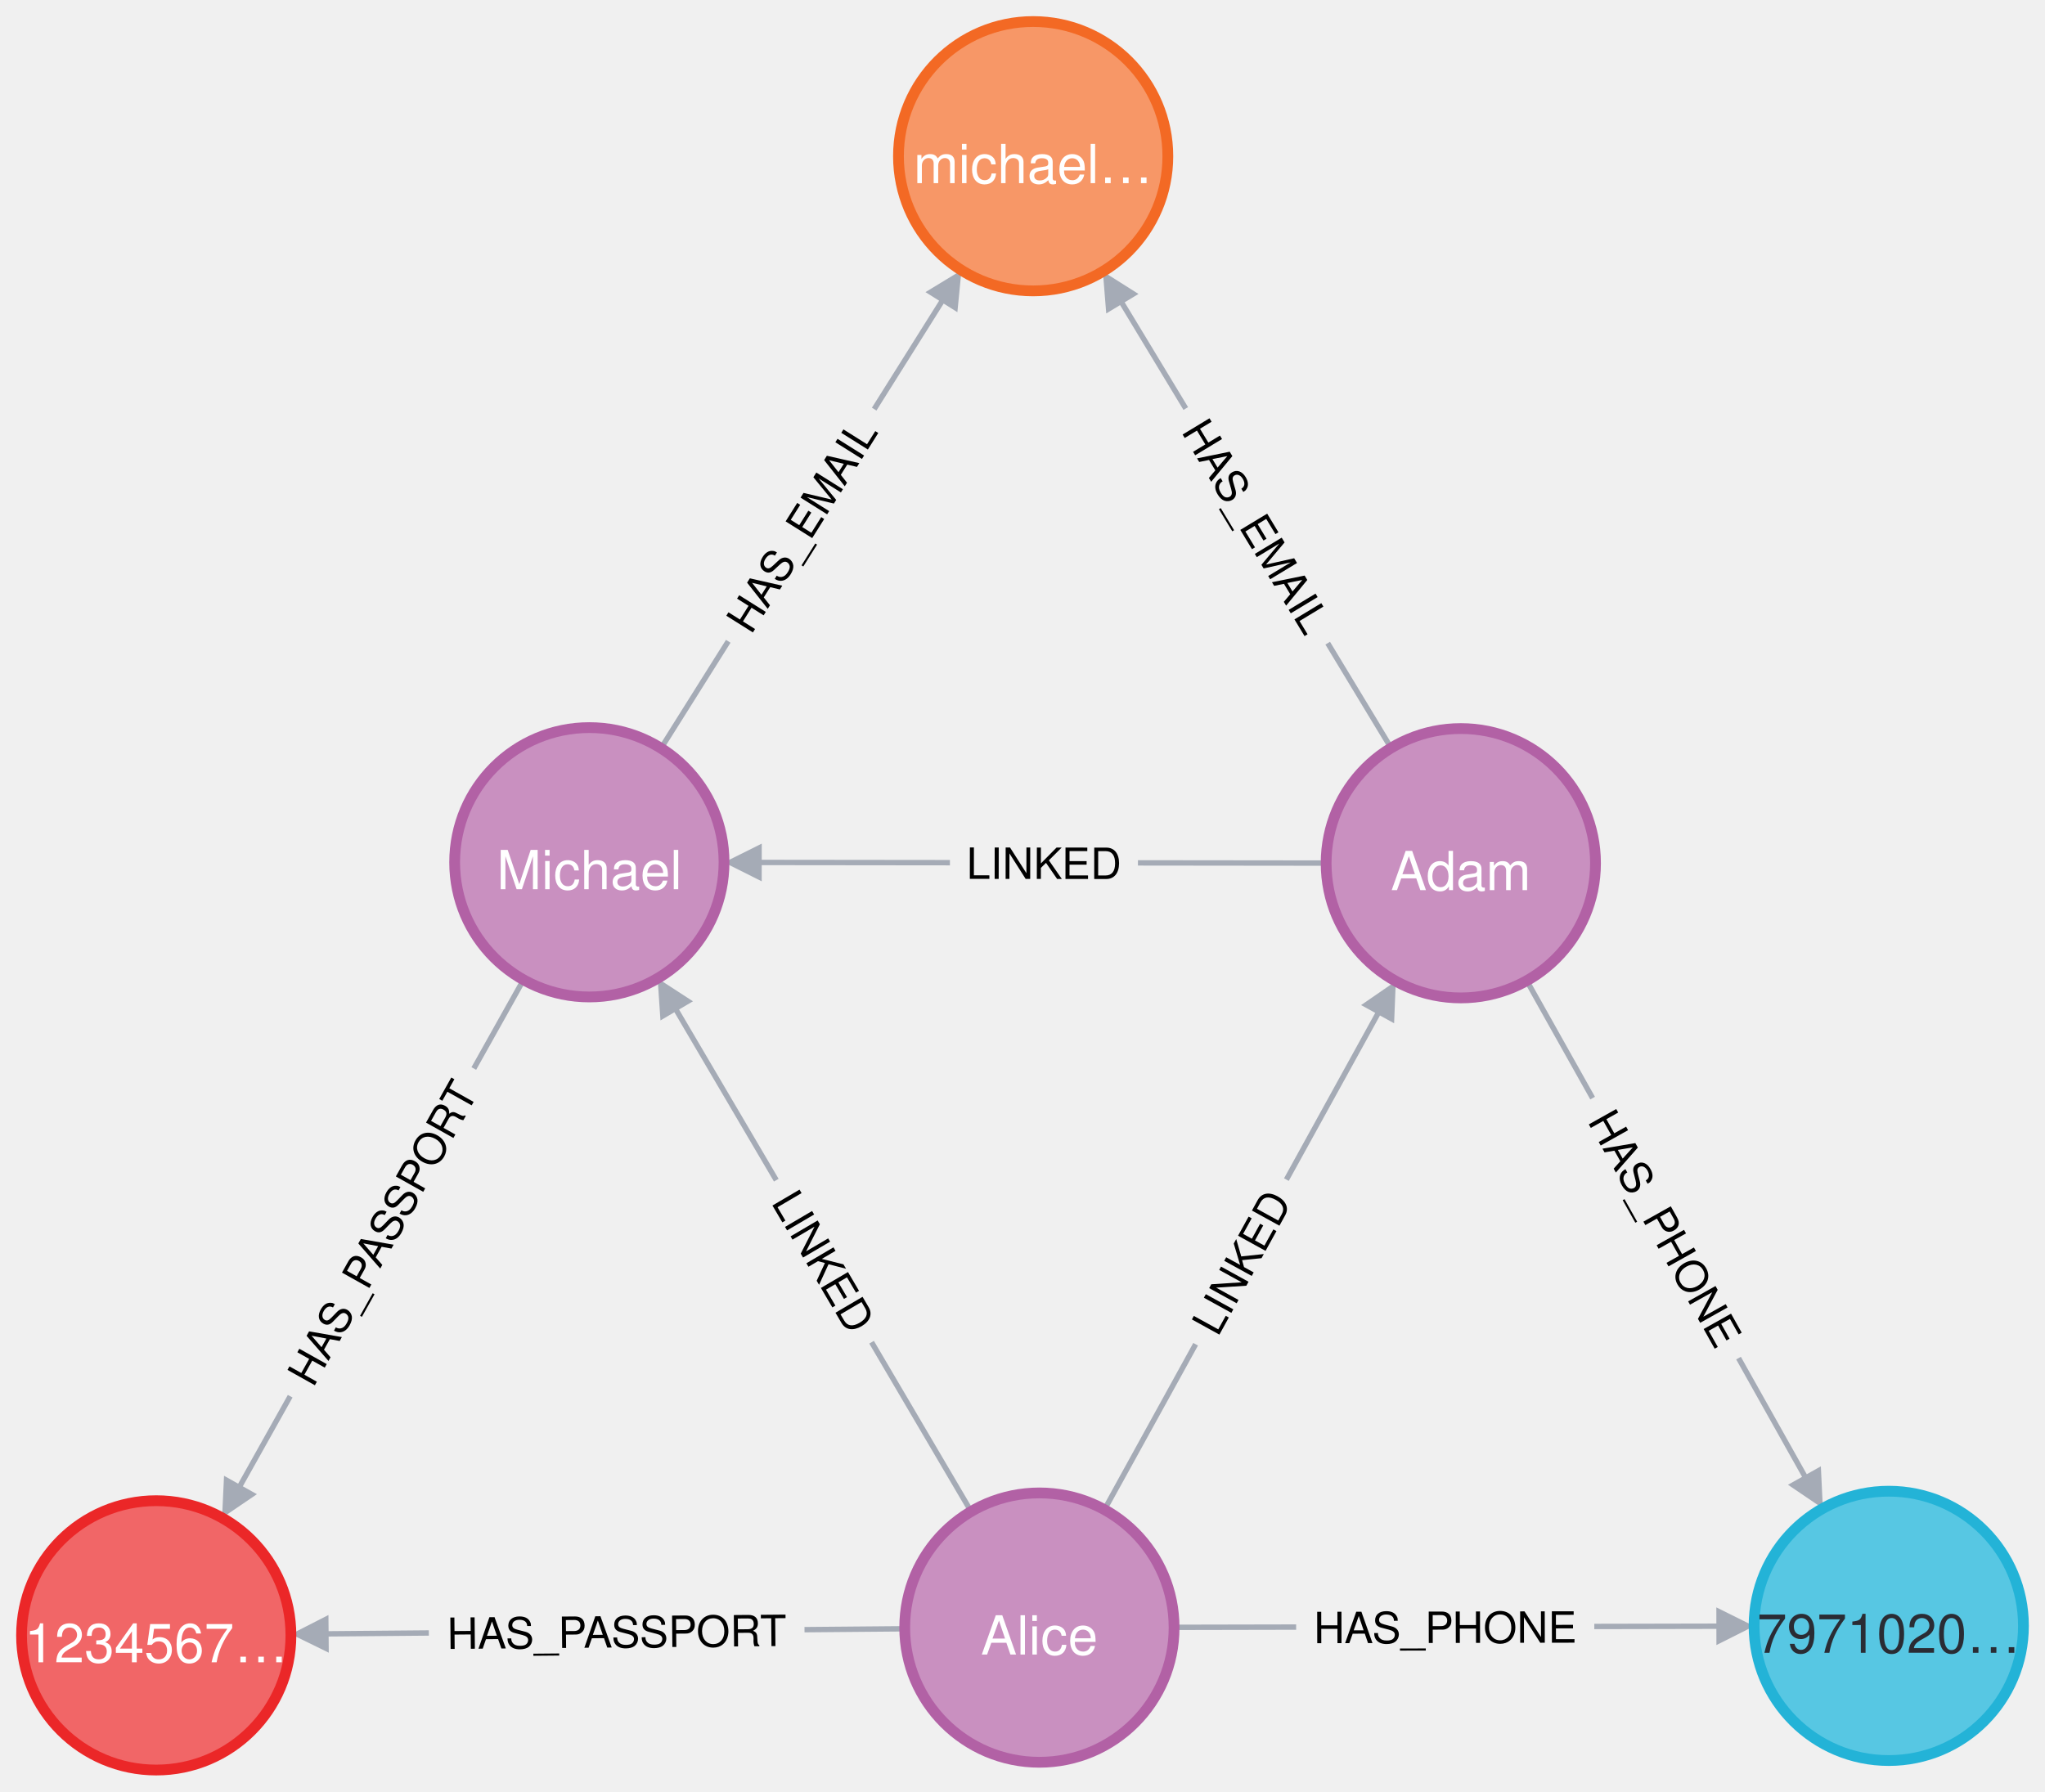
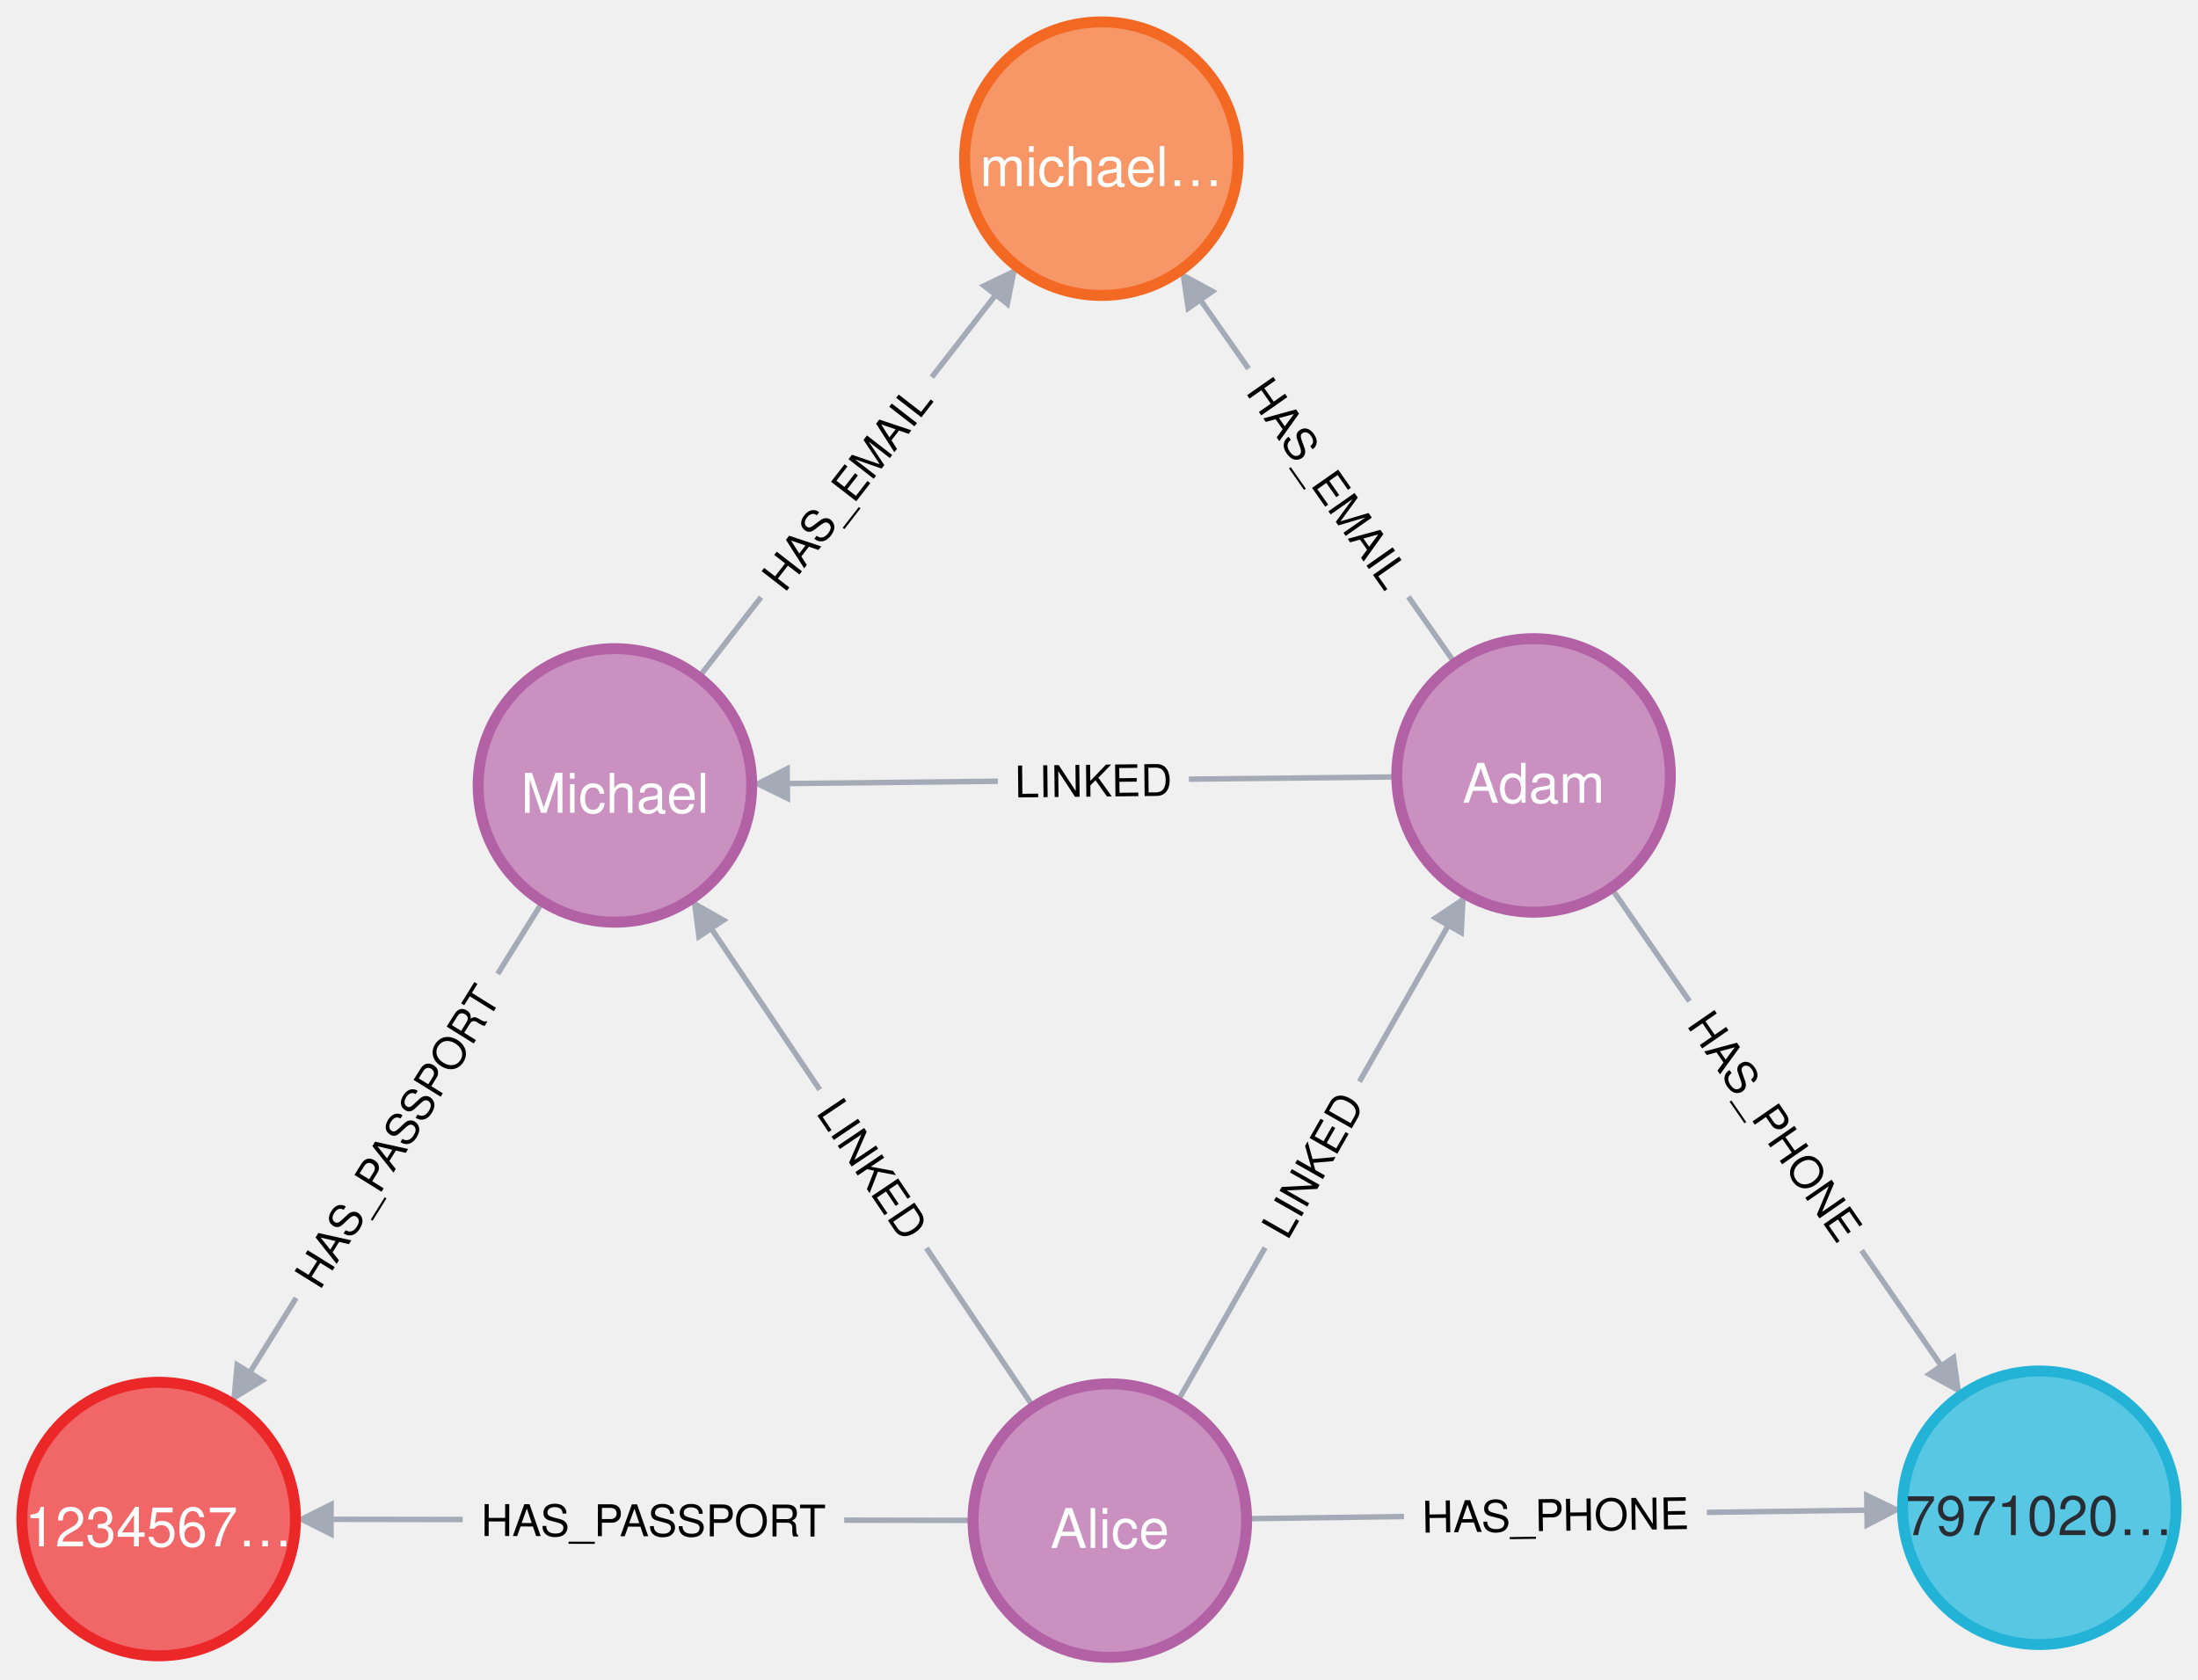
- <svg xmlns="http://www.w3.org/2000/svg" width="379.595" height="332.598" viewBox="-197.772 -94.707 379.595 332.598">
+ <svg xmlns="http://www.w3.org/2000/svg" width="401.703" height="306.928" viewBox="-226.701 -131.396 401.703 306.928">
  <g class="layer relationships">
-     <g class="relationship" transform="translate(-88.37791 65.37025) rotate(302.1492)">
-       <path class="b-outline" fill="#A5ABB6" stroke="none" d="M 25 0.5 L 48.455 0.5 L 48.455 -0.5 L 25 -0.5 Z M 99.361 0.5 L 122.816 0.5 L 122.816 3.5 L 129.816 0 L 122.816 -3.5 L 122.816 -0.5 L 99.361 -0.5 Z" />
-       <text text-anchor="middle" pointer-events="none" font-size="8px" fill="#000000" x="73.908" y="3" font-family="Helvetica Neue, Helvetica, Arial, sans-serif">HAS_EMAIL</text>
+     <g class="relationship" transform="translate(-114.3186 12.15937) rotate(307.8155)">
+       <path class="b-outline" fill="#A5ABB6" stroke="none" d="M 25 0.5 L 43.551 0.5 L 43.551 -0.5 L 25 -0.5 Z M 94.458 0.5 L 113.009 0.5 L 113.009 3.5 L 120.009 0 L 113.009 -3.5 L 113.009 -0.5 L 94.458 -0.5 Z" />
+       <text text-anchor="middle" pointer-events="none" font-size="8px" fill="#000000" x="69.005" y="3" font-family="Helvetica Neue, Helvetica, Arial, sans-serif">HAS_EMAIL</text>
    </g>
-     <g class="relationship" transform="translate(-88.37791 65.37025) rotate(479.2556)">
-       <path class="b-outline" fill="#A5ABB6" stroke="none" d="M 25 0.5 L 43.885 0.5 L 43.885 -0.5 L 25 -0.5 Z M 113.619 0.5 L 132.504 0.5 L 132.504 3.5 L 139.504 0 L 132.504 -3.5 L 132.504 -0.5 L 113.619 -0.5 Z" />
-       <text text-anchor="middle" pointer-events="none" font-size="8px" fill="#000000" x="78.752" y="3" transform="rotate(180 78.75182 0)" font-family="Helvetica Neue, Helvetica, Arial, sans-serif">HAS_PASSPORT</text>
+     <g class="relationship" transform="translate(-114.3186 12.15937) rotate(481.8759)">
+       <path class="b-outline" fill="#A5ABB6" stroke="none" d="M 25 0.5 L 40.581 0.5 L 40.581 -0.5 L 25 -0.5 Z M 110.316 0.5 L 125.897 0.5 L 125.897 3.5 L 132.897 0 L 125.897 -3.5 L 125.897 -0.5 L 110.316 -0.5 Z" />
+       <text text-anchor="middle" pointer-events="none" font-size="8px" fill="#000000" x="75.448" y="3" transform="rotate(180 75.44844 0)" font-family="Helvetica Neue, Helvetica, Arial, sans-serif">HAS_PASSPORT</text>
    </g>
-     <g class="relationship" transform="translate(73.3874 65.54766) rotate(180.0628)">
-       <path class="b-outline" fill="#A5ABB6" stroke="none" d="M 25 0.5 L 59.933 0.5 L 59.933 -0.5 L 25 -0.5 Z M 94.832 0.5 L 129.765 0.5 L 129.765 3.5 L 136.765 0 L 129.765 -3.5 L 129.765 -0.5 L 94.832 -0.5 Z" />
-       <text text-anchor="middle" pointer-events="none" font-size="8px" fill="#000000" x="77.383" y="3" transform="rotate(180 77.3827 0)" font-family="Helvetica Neue, Helvetica, Arial, sans-serif">LINKED</text>
+     <g class="relationship" transform="translate(53.57002 10.33065) rotate(539.3759)">
+       <path class="b-outline" fill="#A5ABB6" stroke="none" d="M 25 0.5 L 63 0.5 L 63 -0.5 L 25 -0.5 Z M 97.898 0.5 L 135.899 0.5 L 135.899 3.5 L 142.899 0 L 135.899 -3.5 L 135.899 -0.5 L 97.898 -0.5 Z" />
+       <text text-anchor="middle" pointer-events="none" font-size="8px" fill="#000000" x="80.449" y="3" transform="rotate(180 80.44927 0)" font-family="Helvetica Neue, Helvetica, Arial, sans-serif">LINKED</text>
    </g>
-     <g class="relationship" transform="translate(73.3874 65.54766) rotate(420.7048)">
-       <path class="b-outline" fill="#A5ABB6" stroke="none" d="M 25 0.5 L 49.997 0.5 L 49.997 -0.5 L 25 -0.5 Z M 105.345 0.5 L 130.342 0.5 L 130.342 3.5 L 137.342 0 L 130.342 -3.5 L 130.342 -0.5 L 105.345 -0.5 Z" />
-       <text text-anchor="middle" pointer-events="none" font-size="8px" fill="#000000" x="77.671" y="3" font-family="Helvetica Neue, Helvetica, Arial, sans-serif">HAS_PHONE</text>
+     <g class="relationship" transform="translate(53.57002 10.33065) rotate(415.3732)">
+       <path class="b-outline" fill="#A5ABB6" stroke="none" d="M 25 0.5 L 50.16 0.5 L 50.16 -0.5 L 25 -0.5 Z M 105.508 0.5 L 130.668 0.5 L 130.668 3.5 L 137.668 0 L 130.668 -3.5 L 130.668 -0.5 L 105.508 -0.5 Z" />
+       <text text-anchor="middle" pointer-events="none" font-size="8px" fill="#000000" x="77.834" y="3" font-family="Helvetica Neue, Helvetica, Arial, sans-serif">HAS_PHONE</text>
    </g>
-     <g class="relationship" transform="translate(73.3874 65.54766) rotate(238.8341)">
-       <path class="b-outline" fill="#A5ABB6" stroke="none" d="M 25 0.5 L 47.744 0.5 L 47.744 -0.5 L 25 -0.5 Z M 98.65 0.5 L 121.393 0.5 L 121.393 3.5 L 128.393 0 L 121.393 -3.5 L 121.393 -0.5 L 98.65 -0.5 Z" />
-       <text text-anchor="middle" pointer-events="none" font-size="8px" fill="#000000" x="73.197" y="3" transform="rotate(180 73.19669 0)" font-family="Helvetica Neue, Helvetica, Arial, sans-serif">HAS_EMAIL</text>
+     <g class="relationship" transform="translate(53.57002 10.33065) rotate(234.9835)">
+       <path class="b-outline" fill="#A5ABB6" stroke="none" d="M 25 0.5 L 39.868 0.5 L 39.868 -0.5 L 25 -0.5 Z M 90.774 0.5 L 105.642 0.5 L 105.642 3.5 L 112.642 0 L 105.642 -3.5 L 105.642 -0.5 L 90.774 -0.5 Z" />
+       <text text-anchor="middle" pointer-events="none" font-size="8px" fill="#000000" x="65.321" y="3" transform="rotate(180 65.32095 0)" font-family="Helvetica Neue, Helvetica, Arial, sans-serif">HAS_EMAIL</text>
    </g>
-     <g class="relationship" transform="translate(-4.837364 207.4501) rotate(298.8661)">
-       <path class="b-outline" fill="#A5ABB6" stroke="none" d="M 25 0.5 L 60.068 0.5 L 60.068 -0.5 L 25 -0.5 Z M 94.967 0.5 L 130.035 0.5 L 130.035 3.5 L 137.035 0 L 130.035 -3.5 L 130.035 -0.5 L 94.967 -0.5 Z" />
-       <text text-anchor="middle" pointer-events="none" font-size="8px" fill="#000000" x="77.518" y="3" font-family="Helvetica Neue, Helvetica, Arial, sans-serif">LINKED</text>
+     <g class="relationship" transform="translate(-23.86934 146.5313) rotate(236.0545)">
+       <path class="b-outline" fill="#A5ABB6" stroke="none" d="M 25 0.5 L 60.04 0.5 L 60.04 -0.5 L 25 -0.5 Z M 94.938 0.5 L 129.978 0.5 L 129.978 3.5 L 136.978 0 L 129.978 -3.5 L 129.978 -0.5 L 94.938 -0.5 Z" />
+       <text text-anchor="middle" pointer-events="none" font-size="8px" fill="#000000" x="77.489" y="3" transform="rotate(180 77.489 0)" font-family="Helvetica Neue, Helvetica, Arial, sans-serif">LINKED</text>
    </g>
-     <g class="relationship" transform="translate(-4.837364 207.4501) rotate(239.5452)">
-       <path class="b-outline" fill="#A5ABB6" stroke="none" d="M 25 0.5 L 61.461 0.5 L 61.461 -0.5 L 25 -0.5 Z M 96.359 0.5 L 132.82 0.5 L 132.82 3.5 L 139.82 0 L 132.82 -3.5 L 132.82 -0.5 L 96.359 -0.5 Z" />
-       <text text-anchor="middle" pointer-events="none" font-size="8px" fill="#000000" x="78.91" y="3" transform="rotate(180 78.91011 0)" font-family="Helvetica Neue, Helvetica, Arial, sans-serif">LINKED</text>
+     <g class="relationship" transform="translate(-23.86934 146.5313) rotate(299.6212)">
+       <path class="b-outline" fill="#A5ABB6" stroke="none" d="M 25 0.5 L 57.389 0.5 L 57.389 -0.5 L 25 -0.5 Z M 92.287 0.5 L 124.676 0.5 L 124.676 3.5 L 131.676 0 L 124.676 -3.5 L 124.676 -0.5 L 92.287 -0.5 Z" />
+       <text text-anchor="middle" pointer-events="none" font-size="8px" fill="#000000" x="74.838" y="3" font-family="Helvetica Neue, Helvetica, Arial, sans-serif">LINKED</text>
    </g>
-     <g class="relationship" transform="translate(-4.837364 207.4501) rotate(359.883)">
-       <path class="b-outline" fill="#A5ABB6" stroke="none" d="M 25 0.5 L 47.657 0.5 L 47.657 -0.5 L 25 -0.5 Z M 103.004 0.5 L 125.661 0.5 L 125.661 3.5 L 132.661 0 L 125.661 -3.5 L 125.661 -0.5 L 103.004 -0.5 Z" />
-       <text text-anchor="middle" pointer-events="none" font-size="8px" fill="#000000" x="75.33" y="3" font-family="Helvetica Neue, Helvetica, Arial, sans-serif">HAS_PHONE</text>
+     <g class="relationship" transform="translate(-23.86934 146.5313) rotate(180.0945)">
+       <path class="b-outline" fill="#A5ABB6" stroke="none" d="M 25 0.5 L 48.549 0.5 L 48.549 -0.5 L 25 -0.5 Z M 118.283 0.5 L 141.832 0.5 L 141.832 3.5 L 148.832 0 L 141.832 -3.5 L 141.832 -0.5 L 118.283 -0.5 Z" />
+       <text text-anchor="middle" pointer-events="none" font-size="8px" fill="#000000" x="83.416" y="3" transform="rotate(180 83.41591 0)" font-family="Helvetica Neue, Helvetica, Arial, sans-serif">HAS_PASSPORT</text>
    </g>
-     <g class="relationship" transform="translate(-4.837364 207.4501) rotate(539.4964)">
-       <path class="b-outline" fill="#A5ABB6" stroke="none" d="M 25 0.5 L 43.603 0.5 L 43.603 -0.5 L 25 -0.5 Z M 113.338 0.5 L 131.941 0.5 L 131.941 3.5 L 138.941 0 L 131.941 -3.5 L 131.941 -0.5 L 113.338 -0.5 Z" />
-       <text text-anchor="middle" pointer-events="none" font-size="8px" fill="#000000" x="78.47" y="3" transform="rotate(180 78.47047 0)" font-family="Helvetica Neue, Helvetica, Arial, sans-serif">HAS_PASSPORT</text>
+     <g class="relationship" transform="translate(-23.86934 146.5313) rotate(359.2087)">
+       <path class="b-outline" fill="#A5ABB6" stroke="none" d="M 25 0.5 L 53.77 0.5 L 53.77 -0.5 L 25 -0.5 Z M 109.118 0.5 L 137.888 0.5 L 137.888 3.5 L 144.888 0 L 137.888 -3.5 L 137.888 -0.5 L 109.118 -0.5 Z" />
+       <text text-anchor="middle" pointer-events="none" font-size="8px" fill="#000000" x="81.444" y="3" font-family="Helvetica Neue, Helvetica, Arial, sans-serif">HAS_PHONE</text>
    </g>
  </g>
  <g class="layer nodes">
-     <g class="node" aria-label="graph-node66591" transform="translate(-88.37791,65.37025)">
+     <g class="node" aria-label="graph-node66621" transform="translate(-114.3186,12.15937)">
      <circle class="b-outline" cx="0" cy="0" r="25" fill="#C990C0" stroke="#b261a5" stroke-width="2px" />
      <text class="caption" text-anchor="middle" pointer-events="none" x="0" y="5" font-size="10px" fill="#FFFFFF" font-family="Helvetica Neue, Helvetica, Arial, sans-serif"> Michael</text>
    </g>
-     <g class="node" aria-label="graph-node66592" transform="translate(73.3874,65.54766)">
+     <g class="node" aria-label="graph-node66622" transform="translate(53.57002,10.33065)">
      <circle class="b-outline" cx="0" cy="0" r="25" fill="#C990C0" stroke="#b261a5" stroke-width="2px" />
      <text class="caption" text-anchor="middle" pointer-events="none" x="0" y="5" font-size="10px" fill="#FFFFFF" font-family="Helvetica Neue, Helvetica, Arial, sans-serif"> Adam</text>
    </g>
-     <g class="node" aria-label="graph-node66593" transform="translate(-4.837364,207.4501)">
+     <g class="node" aria-label="graph-node66623" transform="translate(-23.86934,146.5313)">
      <circle class="b-outline" cx="0" cy="0" r="25" fill="#C990C0" stroke="#b261a5" stroke-width="2px" />
      <text class="caption" text-anchor="middle" pointer-events="none" x="0" y="5" font-size="10px" fill="#FFFFFF" font-family="Helvetica Neue, Helvetica, Arial, sans-serif"> Alice</text>
    </g>
-     <g class="node" aria-label="graph-node66594" transform="translate(-5.996455,-65.7068)">
+     <g class="node" aria-label="graph-node66624" transform="translate(-25.41058,-102.3963)">
      <circle class="b-outline" cx="0" cy="0" r="25" fill="#F79767" stroke="#f36924" stroke-width="2px" />
      <text class="caption" text-anchor="middle" pointer-events="none" x="0" y="5" font-size="10px" fill="#FFFFFF" font-family="Helvetica Neue, Helvetica, Arial, sans-serif"> michael…</text>
    </g>
-     <g class="node" aria-label="graph-node66595" transform="translate(152.8231,207.1282)">
+     <g class="node" aria-label="graph-node66625" transform="translate(146.0026,144.1852)">
      <circle class="b-outline" cx="0" cy="0" r="25" fill="#57C7E3" stroke="#23b3d7" stroke-width="2px" />
      <text class="caption" text-anchor="middle" pointer-events="none" x="0" y="5" font-size="10px" fill="#2A2C34" font-family="Helvetica Neue, Helvetica, Arial, sans-serif"> 7971020…</text>
    </g>
-     <g class="node" aria-label="graph-node66596" transform="translate(-168.772,208.8911)">
+     <g class="node" aria-label="graph-node66626" transform="translate(-197.7009,146.2444)">
      <circle class="b-outline" cx="0" cy="0" r="25" fill="#F16667" stroke="#eb2728" stroke-width="2px" />
      <text class="caption" text-anchor="middle" pointer-events="none" x="0" y="5" font-size="10px" fill="#FFFFFF" font-family="Helvetica Neue, Helvetica, Arial, sans-serif"> 1234567…</text>
    </g>
  </g>
</svg>
